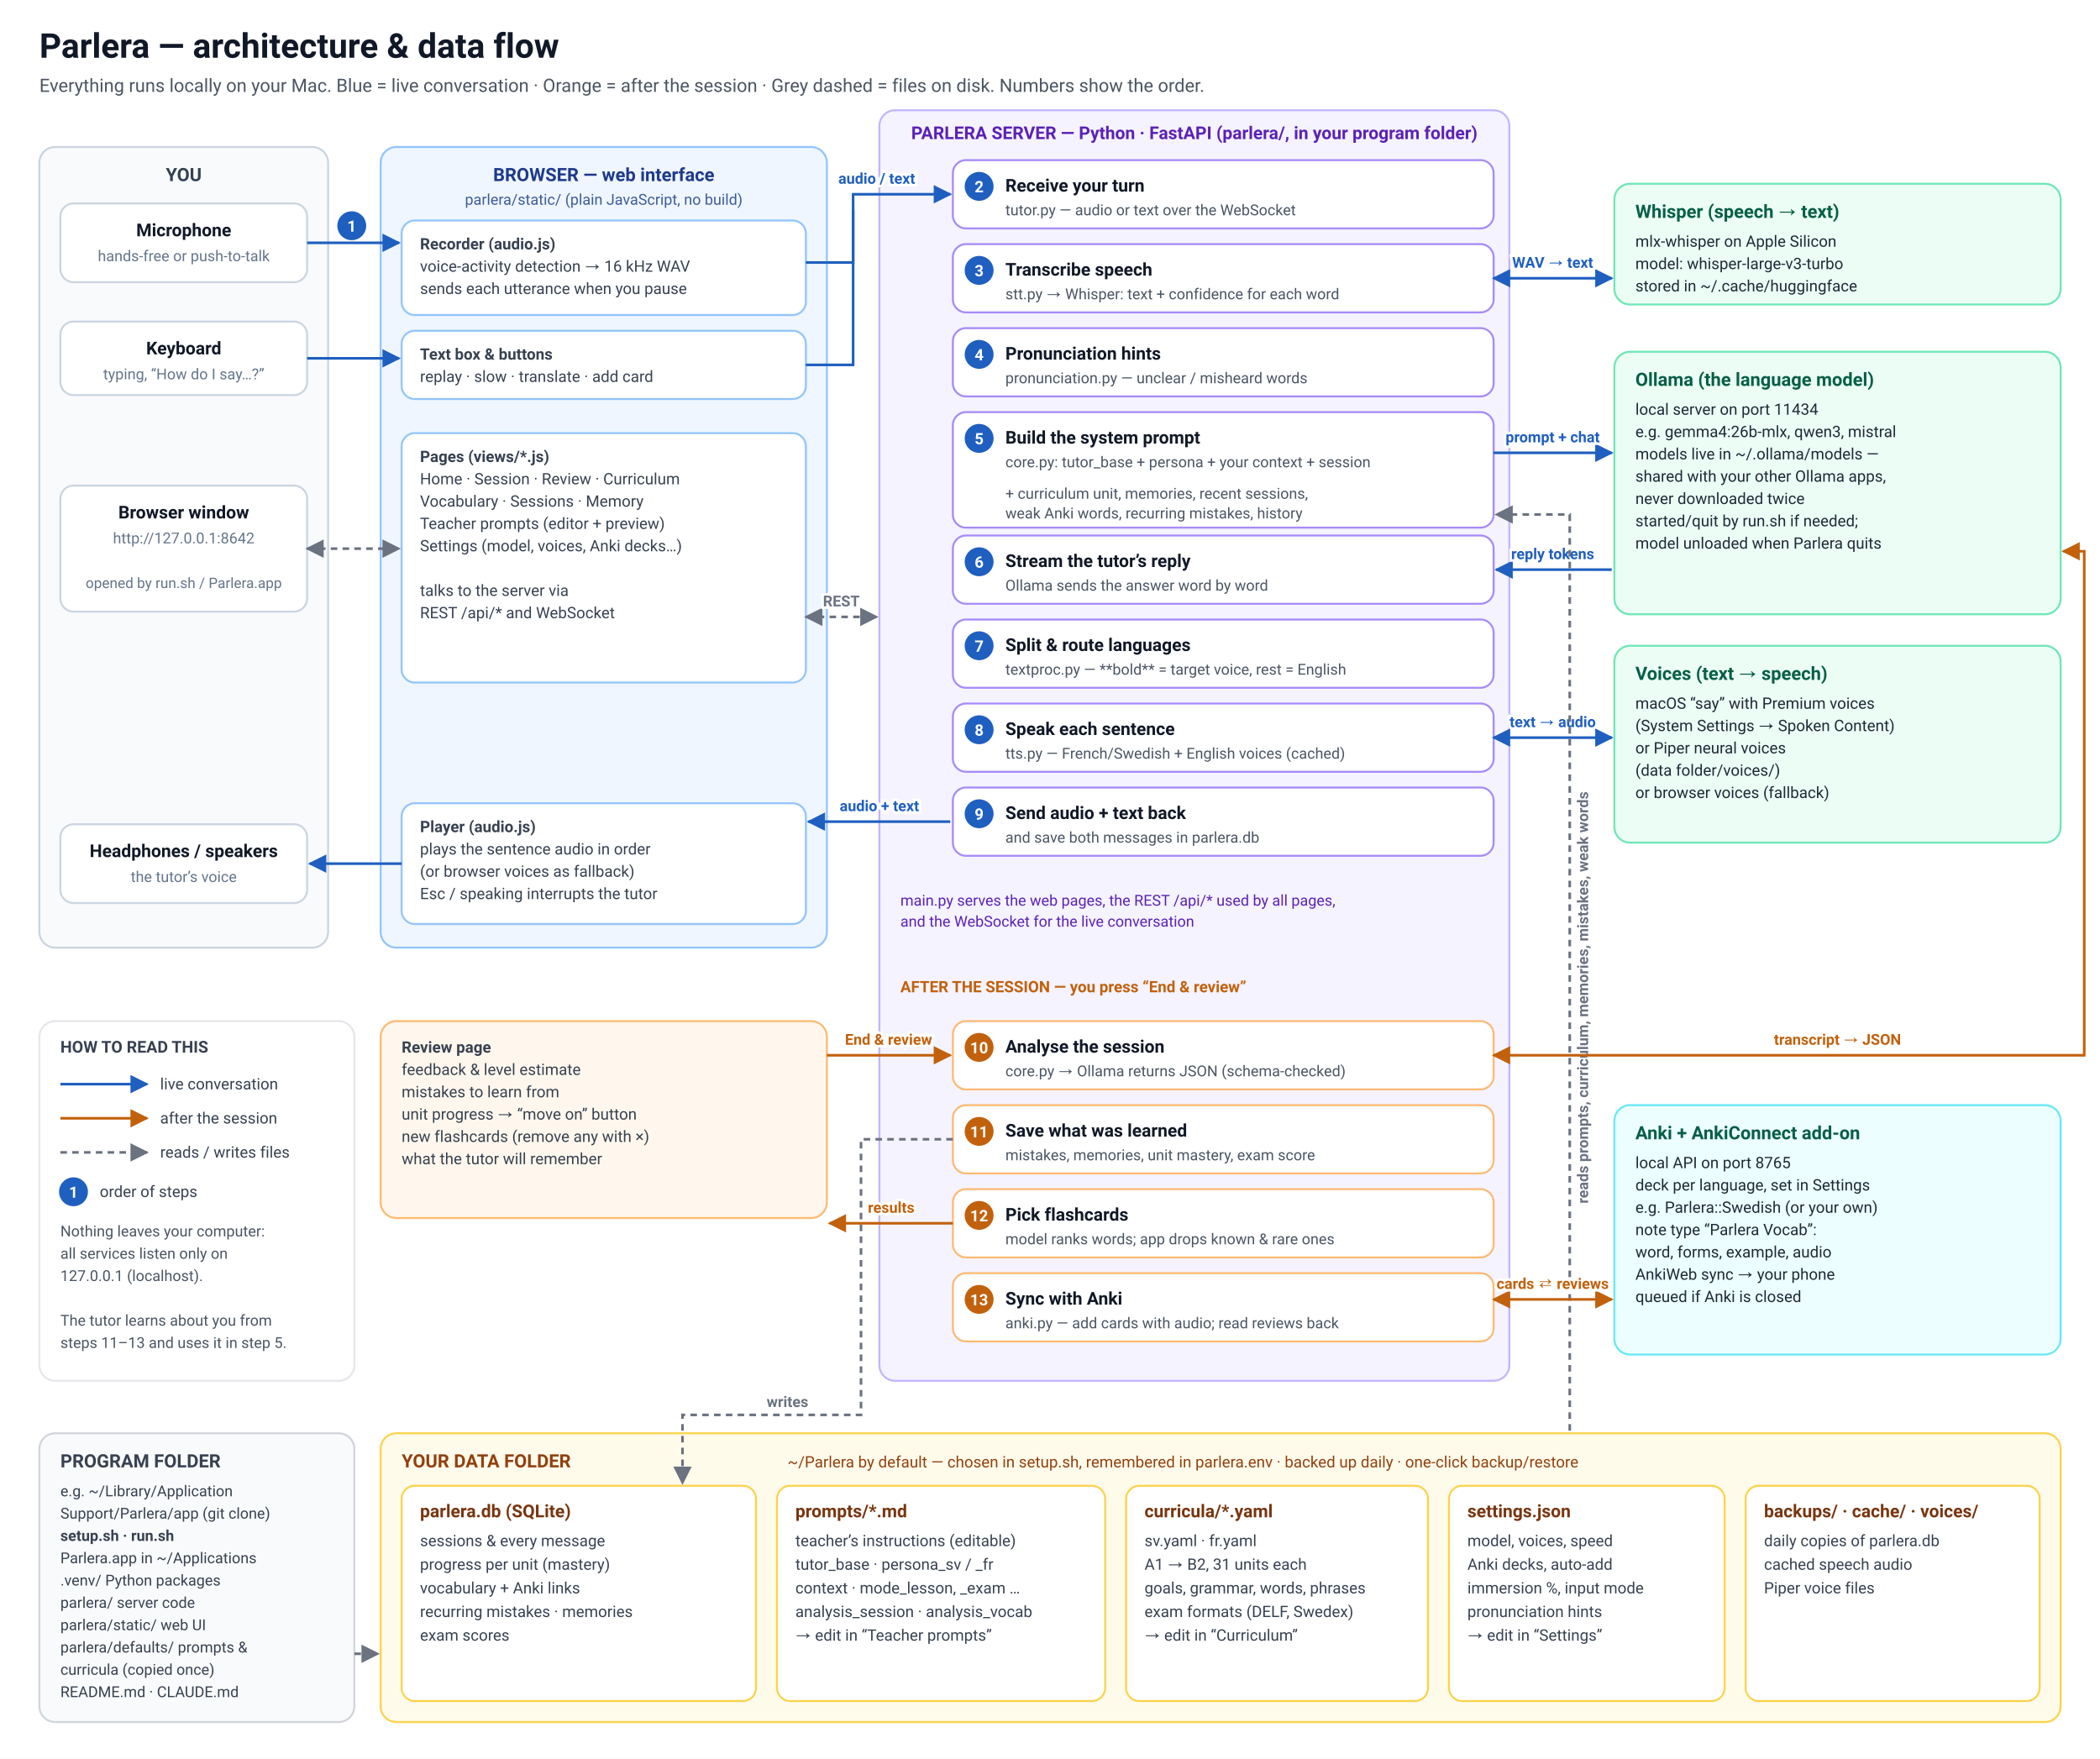
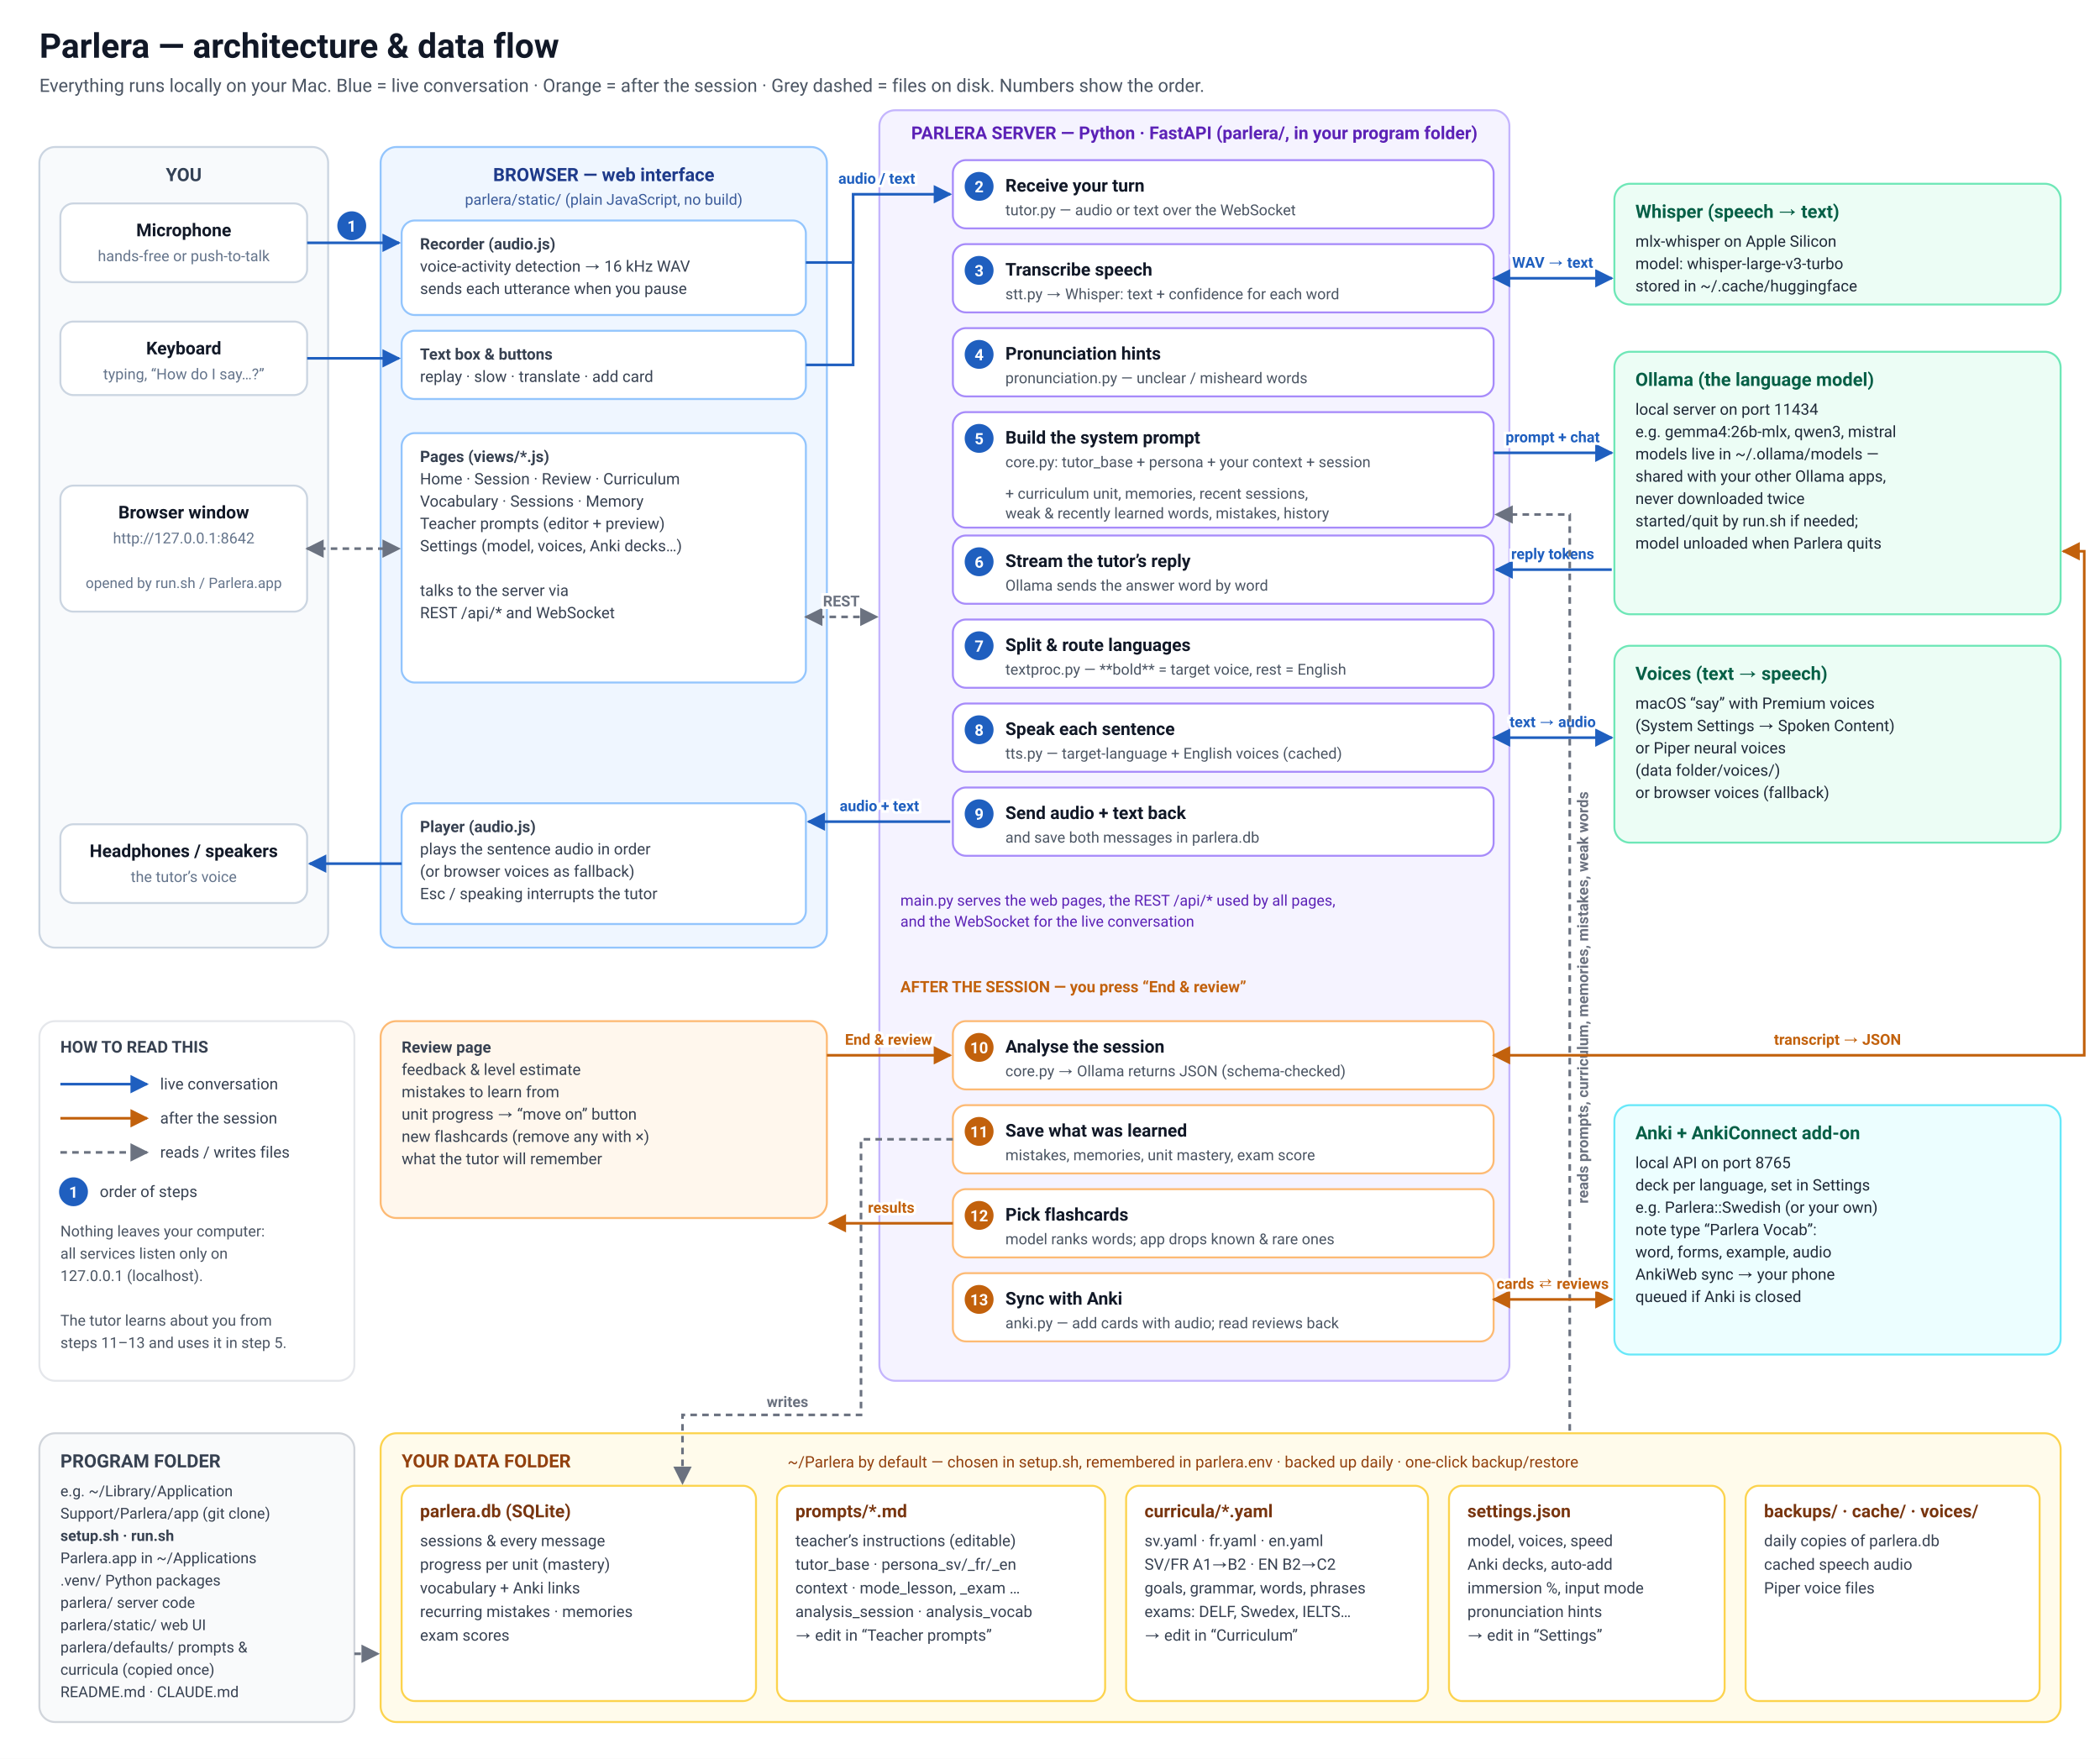
<svg xmlns="http://www.w3.org/2000/svg" viewBox="0 0 1600 1340" width="1600" height="1340" font-family="-apple-system, BlinkMacSystemFont, 'Segoe UI', Roboto, Helvetica, Arial, sans-serif">
  <defs>
    <marker id="eb" viewBox="0 0 10 10" refX="9" refY="5" markerWidth="7" markerHeight="7" orient="auto-start-reverse">
      <path d="M0 0L10 5L0 10z" fill="#1f5fbf" />
    </marker>
    <marker id="sb" viewBox="0 0 10 10" refX="9" refY="5" markerWidth="7" markerHeight="7" orient="auto-start-reverse">
      <path d="M0 0L10 5L0 10z" fill="#1f5fbf" />
    </marker>
    <marker id="eo" viewBox="0 0 10 10" refX="9" refY="5" markerWidth="7" markerHeight="7" orient="auto-start-reverse">
      <path d="M0 0L10 5L0 10z" fill="#c2610c" />
    </marker>
    <marker id="so" viewBox="0 0 10 10" refX="9" refY="5" markerWidth="7" markerHeight="7" orient="auto-start-reverse">
      <path d="M0 0L10 5L0 10z" fill="#c2610c" />
    </marker>
    <marker id="eg" viewBox="0 0 10 10" refX="9" refY="5" markerWidth="7" markerHeight="7" orient="auto-start-reverse">
      <path d="M0 0L10 5L0 10z" fill="#6b7280" />
    </marker>
    <marker id="sg" viewBox="0 0 10 10" refX="9" refY="5" markerWidth="7" markerHeight="7" orient="auto-start-reverse">
      <path d="M0 0L10 5L0 10z" fill="#6b7280" />
    </marker>
  </defs>
  <rect width="1600" height="1340" fill="#ffffff" />
  <text x="30" y="44" font-size="26" font-weight="750" fill="#111827" text-anchor="start">Parlera — architecture &amp; data flow</text>
  <text x="30" y="70" font-size="14" font-weight="400" fill="#4b5563" text-anchor="start">Everything runs locally on your Mac. Blue = live conversation · Orange = after the session · Grey dashed = files on disk. Numbers show the order.</text>
  <rect x="30" y="112" width="220" height="610" rx="12" fill="#f8fafc" stroke="#cbd5e1" stroke-width="1.5" />
  <text x="140" y="138" font-size="14" font-weight="750" fill="#334155" text-anchor="middle">YOU</text>
  <rect x="46" y="155" width="188" height="60" rx="10" fill="#ffffff" stroke="#cbd5e1" stroke-width="1.5" />
  <text x="140" y="180" font-size="13.5" font-weight="650" fill="#111827" text-anchor="middle">Microphone</text>
  <text x="140" y="199" font-size="11.5" font-weight="400" fill="#64748b" text-anchor="middle">hands-free or push-to-talk</text>
  <rect x="46" y="245" width="188" height="56" rx="10" fill="#ffffff" stroke="#cbd5e1" stroke-width="1.5" />
  <text x="140" y="270" font-size="13.5" font-weight="650" fill="#111827" text-anchor="middle">Keyboard</text>
  <text x="140" y="289" font-size="11.5" font-weight="400" fill="#64748b" text-anchor="middle">typing, “How do I say…?”</text>
  <rect x="46" y="370" width="188" height="96" rx="10" fill="#ffffff" stroke="#cbd5e1" stroke-width="1.5" />
  <text x="140" y="395" font-size="13.5" font-weight="650" fill="#111827" text-anchor="middle">Browser window</text>
  <text x="140" y="414" font-size="11.5" font-weight="400" fill="#64748b" text-anchor="middle">http://127.0.0.1:8642</text>
  <rect x="46" y="628" width="188" height="60" rx="10" fill="#ffffff" stroke="#cbd5e1" stroke-width="1.5" />
  <text x="140" y="653" font-size="13.5" font-weight="650" fill="#111827" text-anchor="middle">Headphones / speakers</text>
  <text x="140" y="672" font-size="11.5" font-weight="400" fill="#64748b" text-anchor="middle">the tutor’s voice</text>
  <text x="140" y="448" font-size="11" font-weight="400" fill="#64748b" text-anchor="middle">opened by run.sh / Parlera.app</text>
  <rect x="290" y="112" width="340" height="610" rx="12" fill="#eff6ff" stroke="#93c5fd" stroke-width="1.5" />
  <text x="460" y="138" font-size="14" font-weight="750" fill="#1e3a8a" text-anchor="middle">BROWSER — web interface</text>
  <text x="460" y="156" font-size="11.5" font-weight="400" fill="#3b5b9a" text-anchor="middle">parlera/static/  (plain JavaScript, no build)</text>
  <rect x="306" y="168" width="308" height="72" rx="10" fill="#ffffff" stroke="#93c5fd" stroke-width="1.5" />
  <text x="320" y="190" font-size="12" font-weight="650" fill="#374151" text-anchor="start">Recorder  (audio.js)</text>
  <text x="320" y="207" font-size="12" font-weight="400" fill="#374151" text-anchor="start">voice-activity detection → 16 kHz WAV</text>
  <text x="320" y="224" font-size="12" font-weight="400" fill="#374151" text-anchor="start">sends each utterance when you pause</text>
  <rect x="306" y="252" width="308" height="52" rx="10" fill="#ffffff" stroke="#93c5fd" stroke-width="1.5" />
  <text x="320" y="274" font-size="12" font-weight="650" fill="#374151" text-anchor="start">Text box &amp; buttons</text>
  <text x="320" y="291" font-size="12" font-weight="400" fill="#374151" text-anchor="start">replay · slow · translate · add card</text>
  <rect x="306" y="330" width="308" height="190" rx="10" fill="#ffffff" stroke="#93c5fd" stroke-width="1.5" />
  <text x="320" y="352" font-size="12" font-weight="650" fill="#374151" text-anchor="start">Pages  (views/*.js)</text>
  <text x="320" y="369" font-size="12" font-weight="400" fill="#374151" text-anchor="start">Home · Session · Review · Curriculum</text>
  <text x="320" y="386" font-size="12" font-weight="400" fill="#374151" text-anchor="start">Vocabulary · Sessions · Memory</text>
  <text x="320" y="403" font-size="12" font-weight="400" fill="#374151" text-anchor="start">Teacher prompts (editor + preview)</text>
  <text x="320" y="420" font-size="12" font-weight="400" fill="#374151" text-anchor="start">Settings (model, voices, Anki decks…)</text>
  <text x="320" y="437" font-size="12" font-weight="400" fill="#374151" text-anchor="start" />
  <text x="320" y="454" font-size="12" font-weight="400" fill="#374151" text-anchor="start">talks to the server via</text>
  <text x="320" y="471" font-size="12" font-weight="400" fill="#374151" text-anchor="start">REST /api/*  and  WebSocket</text>
  <rect x="306" y="612" width="308" height="92" rx="10" fill="#ffffff" stroke="#93c5fd" stroke-width="1.5" />
  <text x="320" y="634" font-size="12" font-weight="650" fill="#374151" text-anchor="start">Player  (audio.js)</text>
  <text x="320" y="651" font-size="12" font-weight="400" fill="#374151" text-anchor="start">plays the sentence audio in order</text>
  <text x="320" y="668" font-size="12" font-weight="400" fill="#374151" text-anchor="start">(or browser voices as fallback)</text>
  <text x="320" y="685" font-size="12" font-weight="400" fill="#374151" text-anchor="start">Esc / speaking interrupts the tutor</text>
  <rect x="290" y="778" width="340" height="150" rx="12" fill="#fff7ed" stroke="#fdba74" stroke-width="1.5" />
  <text x="306" y="802" font-size="12" font-weight="700" fill="#374151" text-anchor="start">Review page</text>
  <text x="306" y="819" font-size="12" font-weight="400" fill="#374151" text-anchor="start">feedback &amp; level estimate</text>
  <text x="306" y="836" font-size="12" font-weight="400" fill="#374151" text-anchor="start">mistakes to learn from</text>
  <text x="306" y="853" font-size="12" font-weight="400" fill="#374151" text-anchor="start">unit progress → “move on” button</text>
  <text x="306" y="870" font-size="12" font-weight="400" fill="#374151" text-anchor="start">new flashcards (remove any with ×)</text>
  <text x="306" y="887" font-size="12" font-weight="400" fill="#374151" text-anchor="start">what the tutor will remember</text>
  <rect x="670" y="84" width="480" height="968" rx="12" fill="#f5f3ff" stroke="#c4b5fd" stroke-width="1.5" />
  <text x="910" y="106" font-size="13.5" font-weight="750" fill="#5b21b6" text-anchor="middle">PARLERA SERVER — Python · FastAPI  (parlera/, in your program folder)</text>
  <rect x="726" y="122" width="412" height="52" rx="10" fill="#ffffff" stroke="#a78bfa" stroke-width="1.5" />
  <circle cx="746" cy="142" r="11" fill="#1f5fbf" />
  <text x="746" y="146.5" font-size="12" font-weight="700" fill="#fff" text-anchor="middle">2</text>
  <text x="766" y="146" font-size="13.5" font-weight="650" fill="#111827" text-anchor="start">Receive your turn</text>
  <text x="766" y="164" font-size="11.5" font-weight="400" fill="#4b5563" text-anchor="start">tutor.py — audio or text over the WebSocket</text>
  <rect x="726" y="186" width="412" height="52" rx="10" fill="#ffffff" stroke="#a78bfa" stroke-width="1.5" />
  <circle cx="746" cy="206" r="11" fill="#1f5fbf" />
  <text x="746" y="210.5" font-size="12" font-weight="700" fill="#fff" text-anchor="middle">3</text>
  <text x="766" y="210" font-size="13.5" font-weight="650" fill="#111827" text-anchor="start">Transcribe speech</text>
  <text x="766" y="228" font-size="11.5" font-weight="400" fill="#4b5563" text-anchor="start">stt.py → Whisper: text + confidence for each word</text>
  <rect x="726" y="250" width="412" height="52" rx="10" fill="#ffffff" stroke="#a78bfa" stroke-width="1.5" />
  <circle cx="746" cy="270" r="11" fill="#1f5fbf" />
  <text x="746" y="274.5" font-size="12" font-weight="700" fill="#fff" text-anchor="middle">4</text>
  <text x="766" y="274" font-size="13.5" font-weight="650" fill="#111827" text-anchor="start">Pronunciation hints</text>
  <text x="766" y="292" font-size="11.5" font-weight="400" fill="#4b5563" text-anchor="start">pronunciation.py — unclear / misheard words</text>
  <rect x="726" y="314" width="412" height="88" rx="10" fill="#ffffff" stroke="#a78bfa" stroke-width="1.5" />
  <circle cx="746" cy="334" r="11" fill="#1f5fbf" />
  <text x="746" y="338.5" font-size="12" font-weight="700" fill="#fff" text-anchor="middle">5</text>
  <text x="766" y="338" font-size="13.5" font-weight="650" fill="#111827" text-anchor="start">Build the system prompt</text>
  <text x="766" y="356" font-size="11.5" font-weight="400" fill="#4b5563" text-anchor="start">core.py: tutor_base + persona + your context + session</text>
  <rect x="726" y="408" width="412" height="52" rx="10" fill="#ffffff" stroke="#a78bfa" stroke-width="1.5" />
  <circle cx="746" cy="428" r="11" fill="#1f5fbf" />
  <text x="746" y="432.5" font-size="12" font-weight="700" fill="#fff" text-anchor="middle">6</text>
  <text x="766" y="432" font-size="13.5" font-weight="650" fill="#111827" text-anchor="start">Stream the tutor’s reply</text>
  <text x="766" y="450" font-size="11.5" font-weight="400" fill="#4b5563" text-anchor="start">Ollama sends the answer word by word</text>
  <rect x="726" y="472" width="412" height="52" rx="10" fill="#ffffff" stroke="#a78bfa" stroke-width="1.5" />
  <circle cx="746" cy="492" r="11" fill="#1f5fbf" />
  <text x="746" y="496.5" font-size="12" font-weight="700" fill="#fff" text-anchor="middle">7</text>
  <text x="766" y="496" font-size="13.5" font-weight="650" fill="#111827" text-anchor="start">Split &amp; route languages</text>
  <text x="766" y="514" font-size="11.5" font-weight="400" fill="#4b5563" text-anchor="start">textproc.py — **bold** = target voice, rest = English</text>
  <rect x="726" y="536" width="412" height="52" rx="10" fill="#ffffff" stroke="#a78bfa" stroke-width="1.5" />
  <circle cx="746" cy="556" r="11" fill="#1f5fbf" />
  <text x="746" y="560.5" font-size="12" font-weight="700" fill="#fff" text-anchor="middle">8</text>
  <text x="766" y="560" font-size="13.5" font-weight="650" fill="#111827" text-anchor="start">Speak each sentence</text>
-   <text x="766" y="578" font-size="11.5" font-weight="400" fill="#4b5563" text-anchor="start">tts.py — French/Swedish + English voices (cached)</text>
+   <text x="766" y="578" font-size="11.5" font-weight="400" fill="#4b5563" text-anchor="start">tts.py — target-language + English voices (cached)</text>
  <rect x="726" y="600" width="412" height="52" rx="10" fill="#ffffff" stroke="#a78bfa" stroke-width="1.5" />
  <circle cx="746" cy="620" r="11" fill="#1f5fbf" />
  <text x="746" y="624.5" font-size="12" font-weight="700" fill="#fff" text-anchor="middle">9</text>
  <text x="766" y="624" font-size="13.5" font-weight="650" fill="#111827" text-anchor="start">Send audio + text back</text>
  <text x="766" y="642" font-size="11.5" font-weight="400" fill="#4b5563" text-anchor="start">and save both messages in parlera.db</text>
  <text x="766" y="380" font-size="11.5" font-weight="400" fill="#4b5563" text-anchor="start">+ curriculum unit, memories, recent sessions,</text>
-   <text x="766" y="395" font-size="11.5" font-weight="400" fill="#4b5563" text-anchor="start">  weak Anki words, recurring mistakes, history</text>
+   <text x="766" y="395" font-size="11.5" font-weight="400" fill="#4b5563" text-anchor="start">  weak &amp; recently learned words, mistakes, history</text>
  <rect x="726" y="778" width="412" height="52" rx="10" fill="#ffffff" stroke="#fdba74" stroke-width="1.5" />
  <circle cx="746" cy="798" r="11" fill="#c2610c" />
  <text x="746" y="802.5" font-size="12" font-weight="700" fill="#fff" text-anchor="middle">10</text>
  <text x="766" y="802" font-size="13.5" font-weight="650" fill="#111827" text-anchor="start">Analyse the session</text>
  <text x="766" y="820" font-size="11.5" font-weight="400" fill="#4b5563" text-anchor="start">core.py → Ollama returns JSON (schema-checked)</text>
  <rect x="726" y="842" width="412" height="52" rx="10" fill="#ffffff" stroke="#fdba74" stroke-width="1.5" />
  <circle cx="746" cy="862" r="11" fill="#c2610c" />
  <text x="746" y="866.5" font-size="12" font-weight="700" fill="#fff" text-anchor="middle">11</text>
  <text x="766" y="866" font-size="13.5" font-weight="650" fill="#111827" text-anchor="start">Save what was learned</text>
  <text x="766" y="884" font-size="11.5" font-weight="400" fill="#4b5563" text-anchor="start">mistakes, memories, unit mastery, exam score</text>
  <rect x="726" y="906" width="412" height="52" rx="10" fill="#ffffff" stroke="#fdba74" stroke-width="1.5" />
  <circle cx="746" cy="926" r="11" fill="#c2610c" />
  <text x="746" y="930.5" font-size="12" font-weight="700" fill="#fff" text-anchor="middle">12</text>
  <text x="766" y="930" font-size="13.5" font-weight="650" fill="#111827" text-anchor="start">Pick flashcards</text>
  <text x="766" y="948" font-size="11.5" font-weight="400" fill="#4b5563" text-anchor="start">model ranks words; app drops known &amp; rare ones</text>
  <rect x="726" y="970" width="412" height="52" rx="10" fill="#ffffff" stroke="#fdba74" stroke-width="1.5" />
  <circle cx="746" cy="990" r="11" fill="#c2610c" />
  <text x="746" y="994.5" font-size="12" font-weight="700" fill="#fff" text-anchor="middle">13</text>
  <text x="766" y="994" font-size="13.5" font-weight="650" fill="#111827" text-anchor="start">Sync with Anki</text>
  <text x="766" y="1012" font-size="11.5" font-weight="400" fill="#4b5563" text-anchor="start">anki.py — add cards with audio; read reviews back</text>
  <rect x="1230" y="140" width="340" height="92" rx="12" fill="#ecfdf5" stroke="#6ee7b7" stroke-width="1.5" />
  <text x="1246" y="166" font-size="14" font-weight="750" fill="#065f46" text-anchor="start">Whisper  (speech → text)</text>
  <text x="1246" y="188" font-size="12" font-weight="400" fill="#1f2937" text-anchor="start">mlx-whisper on Apple Silicon</text>
  <text x="1246" y="205" font-size="12" font-weight="400" fill="#1f2937" text-anchor="start">model: whisper-large-v3-turbo</text>
  <text x="1246" y="222" font-size="12" font-weight="400" fill="#1f2937" text-anchor="start">stored in ~/.cache/huggingface</text>
  <rect x="1230" y="268" width="340" height="200" rx="12" fill="#ecfdf5" stroke="#6ee7b7" stroke-width="1.5" />
  <text x="1246" y="294" font-size="14" font-weight="750" fill="#065f46" text-anchor="start">Ollama  (the language model)</text>
  <text x="1246" y="316" font-size="12" font-weight="400" fill="#1f2937" text-anchor="start">local server on port 11434</text>
  <text x="1246" y="333" font-size="12" font-weight="400" fill="#1f2937" text-anchor="start">e.g. gemma4:26b-mlx, qwen3, mistral</text>
  <text x="1246" y="350" font-size="12" font-weight="400" fill="#1f2937" text-anchor="start">models live in ~/.ollama/models —</text>
  <text x="1246" y="367" font-size="12" font-weight="400" fill="#1f2937" text-anchor="start">shared with your other Ollama apps,</text>
  <text x="1246" y="384" font-size="12" font-weight="400" fill="#1f2937" text-anchor="start">never downloaded twice</text>
  <text x="1246" y="401" font-size="12" font-weight="400" fill="#1f2937" text-anchor="start">started/quit by run.sh if needed;</text>
  <text x="1246" y="418" font-size="12" font-weight="400" fill="#1f2937" text-anchor="start">model unloaded when Parlera quits</text>
  <rect x="1230" y="492" width="340" height="150" rx="12" fill="#ecfdf5" stroke="#6ee7b7" stroke-width="1.5" />
  <text x="1246" y="518" font-size="14" font-weight="750" fill="#065f46" text-anchor="start">Voices  (text → speech)</text>
  <text x="1246" y="540" font-size="12" font-weight="400" fill="#1f2937" text-anchor="start">macOS “say” with Premium voices</text>
  <text x="1246" y="557" font-size="12" font-weight="400" fill="#1f2937" text-anchor="start">  (System Settings → Spoken Content)</text>
  <text x="1246" y="574" font-size="12" font-weight="400" fill="#1f2937" text-anchor="start">or Piper neural voices</text>
  <text x="1246" y="591" font-size="12" font-weight="400" fill="#1f2937" text-anchor="start">  (data folder/voices/)</text>
  <text x="1246" y="608" font-size="12" font-weight="400" fill="#1f2937" text-anchor="start">or browser voices (fallback)</text>
  <rect x="1230" y="842" width="340" height="190" rx="12" fill="#ecfeff" stroke="#67e8f9" stroke-width="1.5" />
  <text x="1246" y="868" font-size="14" font-weight="750" fill="#065f46" text-anchor="start">Anki  +  AnkiConnect add-on</text>
  <text x="1246" y="890" font-size="12" font-weight="400" fill="#1f2937" text-anchor="start">local API on port 8765</text>
  <text x="1246" y="907" font-size="12" font-weight="400" fill="#1f2937" text-anchor="start">deck per language, set in Settings</text>
  <text x="1246" y="924" font-size="12" font-weight="400" fill="#1f2937" text-anchor="start">  e.g. Parlera::Swedish (or your own)</text>
  <text x="1246" y="941" font-size="12" font-weight="400" fill="#1f2937" text-anchor="start">note type “Parlera Vocab”:</text>
  <text x="1246" y="958" font-size="12" font-weight="400" fill="#1f2937" text-anchor="start">  word, forms, example, audio</text>
  <text x="1246" y="975" font-size="12" font-weight="400" fill="#1f2937" text-anchor="start">AnkiWeb sync → your phone</text>
  <text x="1246" y="992" font-size="12" font-weight="400" fill="#1f2937" text-anchor="start">queued if Anki is closed</text>
  <rect x="290" y="1092" width="1280" height="220" rx="12" fill="#fffbeb" stroke="#fcd34d" stroke-width="1.5" />
  <text x="306" y="1118" font-size="14" font-weight="750" fill="#92400e" text-anchor="start">YOUR DATA FOLDER</text>
  <text x="600" y="1118" font-size="12" font-weight="400" fill="#92400e" text-anchor="start">~/Parlera by default — chosen in setup.sh, remembered in parlera.env · backed up daily · one-click backup/restore</text>
  <rect x="306" y="1132" width="270" height="164" rx="10" fill="#ffffff" stroke="#fcd34d" stroke-width="1.5" />
  <text x="320" y="1156" font-size="13.5" font-weight="700" fill="#78350f" text-anchor="start">parlera.db  (SQLite)</text>
  <text x="320" y="1178" font-size="12" font-weight="400" fill="#374151" text-anchor="start">sessions &amp; every message</text>
  <text x="320" y="1196" font-size="12" font-weight="400" fill="#374151" text-anchor="start">progress per unit (mastery)</text>
  <text x="320" y="1214" font-size="12" font-weight="400" fill="#374151" text-anchor="start">vocabulary + Anki links</text>
  <text x="320" y="1232" font-size="12" font-weight="400" fill="#374151" text-anchor="start">recurring mistakes · memories</text>
  <text x="320" y="1250" font-size="12" font-weight="400" fill="#374151" text-anchor="start">exam scores</text>
  <rect x="592" y="1132" width="250" height="164" rx="10" fill="#ffffff" stroke="#fcd34d" stroke-width="1.5" />
  <text x="606" y="1156" font-size="13.5" font-weight="700" fill="#78350f" text-anchor="start">prompts/*.md</text>
  <text x="606" y="1178" font-size="12" font-weight="400" fill="#374151" text-anchor="start">teacher’s instructions (editable)</text>
-   <text x="606" y="1196" font-size="12" font-weight="400" fill="#374151" text-anchor="start">tutor_base · persona_sv / _fr</text>
+   <text x="606" y="1196" font-size="12" font-weight="400" fill="#374151" text-anchor="start">tutor_base · persona_sv/_fr/_en</text>
  <text x="606" y="1214" font-size="12" font-weight="400" fill="#374151" text-anchor="start">context · mode_lesson, _exam …</text>
  <text x="606" y="1232" font-size="12" font-weight="400" fill="#374151" text-anchor="start">analysis_session · analysis_vocab</text>
  <text x="606" y="1250" font-size="12" font-weight="400" fill="#374151" text-anchor="start">→ edit in “Teacher prompts”</text>
  <rect x="858" y="1132" width="230" height="164" rx="10" fill="#ffffff" stroke="#fcd34d" stroke-width="1.5" />
  <text x="872" y="1156" font-size="13.5" font-weight="700" fill="#78350f" text-anchor="start">curricula/*.yaml</text>
-   <text x="872" y="1178" font-size="12" font-weight="400" fill="#374151" text-anchor="start">sv.yaml · fr.yaml</text>
-   <text x="872" y="1196" font-size="12" font-weight="400" fill="#374151" text-anchor="start">A1 → B2, 31 units each</text>
+   <text x="872" y="1178" font-size="12" font-weight="400" fill="#374151" text-anchor="start">sv.yaml · fr.yaml · en.yaml</text>
+   <text x="872" y="1196" font-size="12" font-weight="400" fill="#374151" text-anchor="start">SV/FR A1→B2 · EN B2→C2</text>
  <text x="872" y="1214" font-size="12" font-weight="400" fill="#374151" text-anchor="start">goals, grammar, words, phrases</text>
-   <text x="872" y="1232" font-size="12" font-weight="400" fill="#374151" text-anchor="start">exam formats (DELF, Swedex)</text>
+   <text x="872" y="1232" font-size="12" font-weight="400" fill="#374151" text-anchor="start">exams: DELF, Swedex, IELTS…</text>
  <text x="872" y="1250" font-size="12" font-weight="400" fill="#374151" text-anchor="start">→ edit in “Curriculum”</text>
  <rect x="1104" y="1132" width="210" height="164" rx="10" fill="#ffffff" stroke="#fcd34d" stroke-width="1.5" />
  <text x="1118" y="1156" font-size="13.5" font-weight="700" fill="#78350f" text-anchor="start">settings.json</text>
  <text x="1118" y="1178" font-size="12" font-weight="400" fill="#374151" text-anchor="start">model, voices, speed</text>
  <text x="1118" y="1196" font-size="12" font-weight="400" fill="#374151" text-anchor="start">Anki decks, auto-add</text>
  <text x="1118" y="1214" font-size="12" font-weight="400" fill="#374151" text-anchor="start">immersion %, input mode</text>
  <text x="1118" y="1232" font-size="12" font-weight="400" fill="#374151" text-anchor="start">pronunciation hints</text>
  <text x="1118" y="1250" font-size="12" font-weight="400" fill="#374151" text-anchor="start">→ edit in “Settings”</text>
  <rect x="1330" y="1132" width="224" height="164" rx="10" fill="#ffffff" stroke="#fcd34d" stroke-width="1.5" />
  <text x="1344" y="1156" font-size="13.5" font-weight="700" fill="#78350f" text-anchor="start">backups/ · cache/ · voices/</text>
  <text x="1344" y="1178" font-size="12" font-weight="400" fill="#374151" text-anchor="start">daily copies of parlera.db</text>
  <text x="1344" y="1196" font-size="12" font-weight="400" fill="#374151" text-anchor="start">cached speech audio</text>
  <text x="1344" y="1214" font-size="12" font-weight="400" fill="#374151" text-anchor="start">Piper voice files</text>
  <text x="1344" y="1232" font-size="12" font-weight="400" fill="#374151" text-anchor="start" />
  <text x="1344" y="1250" font-size="12" font-weight="400" fill="#374151" text-anchor="start" />
  <rect x="30" y="1092" width="240" height="220" rx="12" fill="#f9fafb" stroke="#d1d5db" stroke-width="1.5" />
  <text x="46" y="1118" font-size="14" font-weight="750" fill="#374151" text-anchor="start">PROGRAM FOLDER</text>
  <text x="46" y="1140" font-size="11.5" font-weight="400" fill="#374151" text-anchor="start">e.g. ~/Library/Application</text>
  <text x="46" y="1157" font-size="11.5" font-weight="400" fill="#374151" text-anchor="start">Support/Parlera/app (git clone)</text>
  <text x="46" y="1174" font-size="11.5" font-weight="650" fill="#374151" text-anchor="start">setup.sh · run.sh</text>
  <text x="46" y="1191" font-size="11.5" font-weight="400" fill="#374151" text-anchor="start">Parlera.app in ~/Applications</text>
  <text x="46" y="1208" font-size="11.5" font-weight="400" fill="#374151" text-anchor="start">.venv/  Python packages</text>
  <text x="46" y="1225" font-size="11.5" font-weight="400" fill="#374151" text-anchor="start">parlera/  server code</text>
  <text x="46" y="1242" font-size="11.5" font-weight="400" fill="#374151" text-anchor="start">parlera/static/  web UI</text>
  <text x="46" y="1259" font-size="11.5" font-weight="400" fill="#374151" text-anchor="start">parlera/defaults/  prompts &amp;</text>
  <text x="46" y="1276" font-size="11.5" font-weight="400" fill="#374151" text-anchor="start">  curricula (copied once)</text>
  <text x="46" y="1293" font-size="11.5" font-weight="400" fill="#374151" text-anchor="start">README.md · CLAUDE.md</text>
  <rect x="30" y="778" width="240" height="274" rx="12" fill="#ffffff" stroke="#e5e7eb" stroke-width="1.5" />
  <text x="46" y="802" font-size="12.5" font-weight="750" fill="#374151" text-anchor="start">HOW TO READ THIS</text>
  <path d="M46 826 H112" fill="none" stroke="#1f5fbf" stroke-width="2" marker-end="url(#eb)" />
  <text x="122" y="830" font-size="12" font-weight="400" fill="#374151" text-anchor="start">live conversation</text>
  <path d="M46 852 H112" fill="none" stroke="#c2610c" stroke-width="2" marker-end="url(#eo)" />
  <text x="122" y="856" font-size="12" font-weight="400" fill="#374151" text-anchor="start">after the session</text>
  <path d="M46 878 H112" fill="none" stroke="#6b7280" stroke-width="2" stroke-dasharray="5 4" marker-end="url(#eg)" />
  <text x="122" y="882" font-size="12" font-weight="400" fill="#374151" text-anchor="start">reads / writes files</text>
  <circle cx="56" cy="908" r="11" fill="#1f5fbf" />
  <text x="56" y="912.5" font-size="12" font-weight="700" fill="#fff" text-anchor="middle">1</text>
  <text x="76" y="912" font-size="12" font-weight="400" fill="#374151" text-anchor="start">order of steps</text>
  <text x="46" y="942" font-size="11.5" font-weight="400" fill="#4b5563" text-anchor="start">Nothing leaves your computer:</text>
  <text x="46" y="959" font-size="11.5" font-weight="400" fill="#4b5563" text-anchor="start">all services listen only on</text>
  <text x="46" y="976" font-size="11.5" font-weight="400" fill="#4b5563" text-anchor="start">127.0.0.1 (localhost).</text>
  <text x="46" y="993" font-size="11.5" font-weight="400" fill="#4b5563" text-anchor="start" />
  <text x="46" y="1010" font-size="11.5" font-weight="400" fill="#4b5563" text-anchor="start">The tutor learns about you from</text>
  <text x="46" y="1027" font-size="11.5" font-weight="400" fill="#4b5563" text-anchor="start">steps 11–13 and uses it in step 5.</text>
  <text x="686" y="690" font-size="11.5" font-weight="400" fill="#5b21b6" text-anchor="start">main.py serves the web pages, the REST /api/* used by all pages,</text>
  <text x="686" y="706" font-size="11.5" font-weight="400" fill="#5b21b6" text-anchor="start">and the WebSocket for the live conversation</text>
  <text x="686" y="756" font-size="12" font-weight="750" fill="#c2610c" text-anchor="start">AFTER THE SESSION — you press “End &amp; review”</text>
  <path d="M234 185 H304" fill="none" stroke="#1f5fbf" stroke-width="2" marker-end="url(#eb)" />
  <circle cx="268" cy="172" r="11" fill="#1f5fbf" />
  <text x="268" y="176.5" font-size="12" font-weight="700" fill="#fff" text-anchor="middle">1</text>
  <path d="M234 273 H304" fill="none" stroke="#1f5fbf" stroke-width="2" marker-end="url(#eb)" />
  <path d="M234 418 H304" fill="none" stroke="#6b7280" stroke-width="2" stroke-dasharray="5 4" marker-end="url(#eg)" marker-start="url(#sg)" />
  <path d="M614 200 H650 V148 H724" fill="none" stroke="#1f5fbf" stroke-width="2" marker-end="url(#eb)" />
  <text x="668" y="140" font-size="11.5" font-weight="600" fill="#1f5fbf" text-anchor="middle" stroke="#ffffff" stroke-width="4" paint-order="stroke">audio / text</text>
  <path d="M614 278 H650 V160" fill="none" stroke="#1f5fbf" stroke-width="2" />
  <path d="M614 470 H668" fill="none" stroke="#6b7280" stroke-width="2" stroke-dasharray="5 4" marker-end="url(#eg)" marker-start="url(#sg)" />
  <text x="641" y="462" font-size="11.5" font-weight="600" fill="#6b7280" text-anchor="middle" stroke="#ffffff" stroke-width="4" paint-order="stroke">REST</text>
  <path d="M1138 212 H1228" fill="none" stroke="#1f5fbf" stroke-width="2" marker-end="url(#eb)" marker-start="url(#sb)" />
  <text x="1183" y="204" font-size="11.5" font-weight="600" fill="#1f5fbf" text-anchor="middle" stroke="#ffffff" stroke-width="4" paint-order="stroke">WAV → text</text>
  <path d="M1138 345 H1228" fill="none" stroke="#1f5fbf" stroke-width="2" marker-end="url(#eb)" />
  <text x="1183" y="337" font-size="11.5" font-weight="600" fill="#1f5fbf" text-anchor="middle" stroke="#ffffff" stroke-width="4" paint-order="stroke">prompt + chat</text>
  <path d="M1228 434 H1140" fill="none" stroke="#1f5fbf" stroke-width="2" marker-end="url(#eb)" />
  <text x="1183" y="426" font-size="11.5" font-weight="600" fill="#1f5fbf" text-anchor="middle" stroke="#ffffff" stroke-width="4" paint-order="stroke">reply tokens</text>
  <path d="M1138 562 H1228" fill="none" stroke="#1f5fbf" stroke-width="2" marker-end="url(#eb)" marker-start="url(#sb)" />
  <text x="1183" y="554" font-size="11.5" font-weight="600" fill="#1f5fbf" text-anchor="middle" stroke="#ffffff" stroke-width="4" paint-order="stroke">text → audio</text>
  <path d="M724 626 H616" fill="none" stroke="#1f5fbf" stroke-width="2" marker-end="url(#eb)" />
  <text x="670" y="618" font-size="11.5" font-weight="600" fill="#1f5fbf" text-anchor="middle" stroke="#ffffff" stroke-width="4" paint-order="stroke">audio + text</text>
  <path d="M306 658 H236" fill="none" stroke="#1f5fbf" stroke-width="2" marker-end="url(#eb)" />
  <path d="M1196 1090 V392 H1140" fill="none" stroke="#6b7280" stroke-width="2" stroke-dasharray="5 4" marker-end="url(#eg)" />
  <text x="1210" y="760" font-size="11.5" font-weight="600" fill="#6b7280" transform="rotate(-90 1210 760)" text-anchor="middle" stroke="#ffffff" stroke-width="4" paint-order="stroke">reads prompts, curriculum, memories, mistakes, weak words</text>
  <path d="M630 804 H724" fill="none" stroke="#c2610c" stroke-width="2" marker-end="url(#eo)" />
  <text x="677" y="796" font-size="11.5" font-weight="600" fill="#c2610c" text-anchor="middle" stroke="#ffffff" stroke-width="4" paint-order="stroke">End &amp; review</text>
  <path d="M1138 804 H1588 V420 H1572" fill="none" stroke="#c2610c" stroke-width="2" marker-end="url(#eo)" marker-start="url(#so)" />
  <text x="1400" y="796" font-size="11.5" font-weight="600" fill="#c2610c" text-anchor="middle" stroke="#ffffff" stroke-width="4" paint-order="stroke">transcript → JSON</text>
  <path d="M726 868 H656 V1078 H520 V1130" fill="none" stroke="#6b7280" stroke-width="2" stroke-dasharray="5 4" marker-end="url(#eg)" />
  <text x="600" y="1072" font-size="11.5" font-weight="600" fill="#6b7280" text-anchor="middle" stroke="#ffffff" stroke-width="4" paint-order="stroke">writes</text>
  <path d="M726 932 H632" fill="none" stroke="#c2610c" stroke-width="2" marker-end="url(#eo)" />
  <text x="679" y="924" font-size="11.5" font-weight="600" fill="#c2610c" text-anchor="middle" stroke="#ffffff" stroke-width="4" paint-order="stroke">results</text>
  <path d="M1138 990 H1228" fill="none" stroke="#c2610c" stroke-width="2" marker-end="url(#eo)" marker-start="url(#so)" />
  <text x="1183" y="982" font-size="11.5" font-weight="600" fill="#c2610c" text-anchor="middle" stroke="#ffffff" stroke-width="4" paint-order="stroke">cards ⇄ reviews</text>
  <path d="M270 1260 H288" fill="none" stroke="#6b7280" stroke-width="2" stroke-dasharray="5 4" marker-end="url(#eg)" />
</svg>
